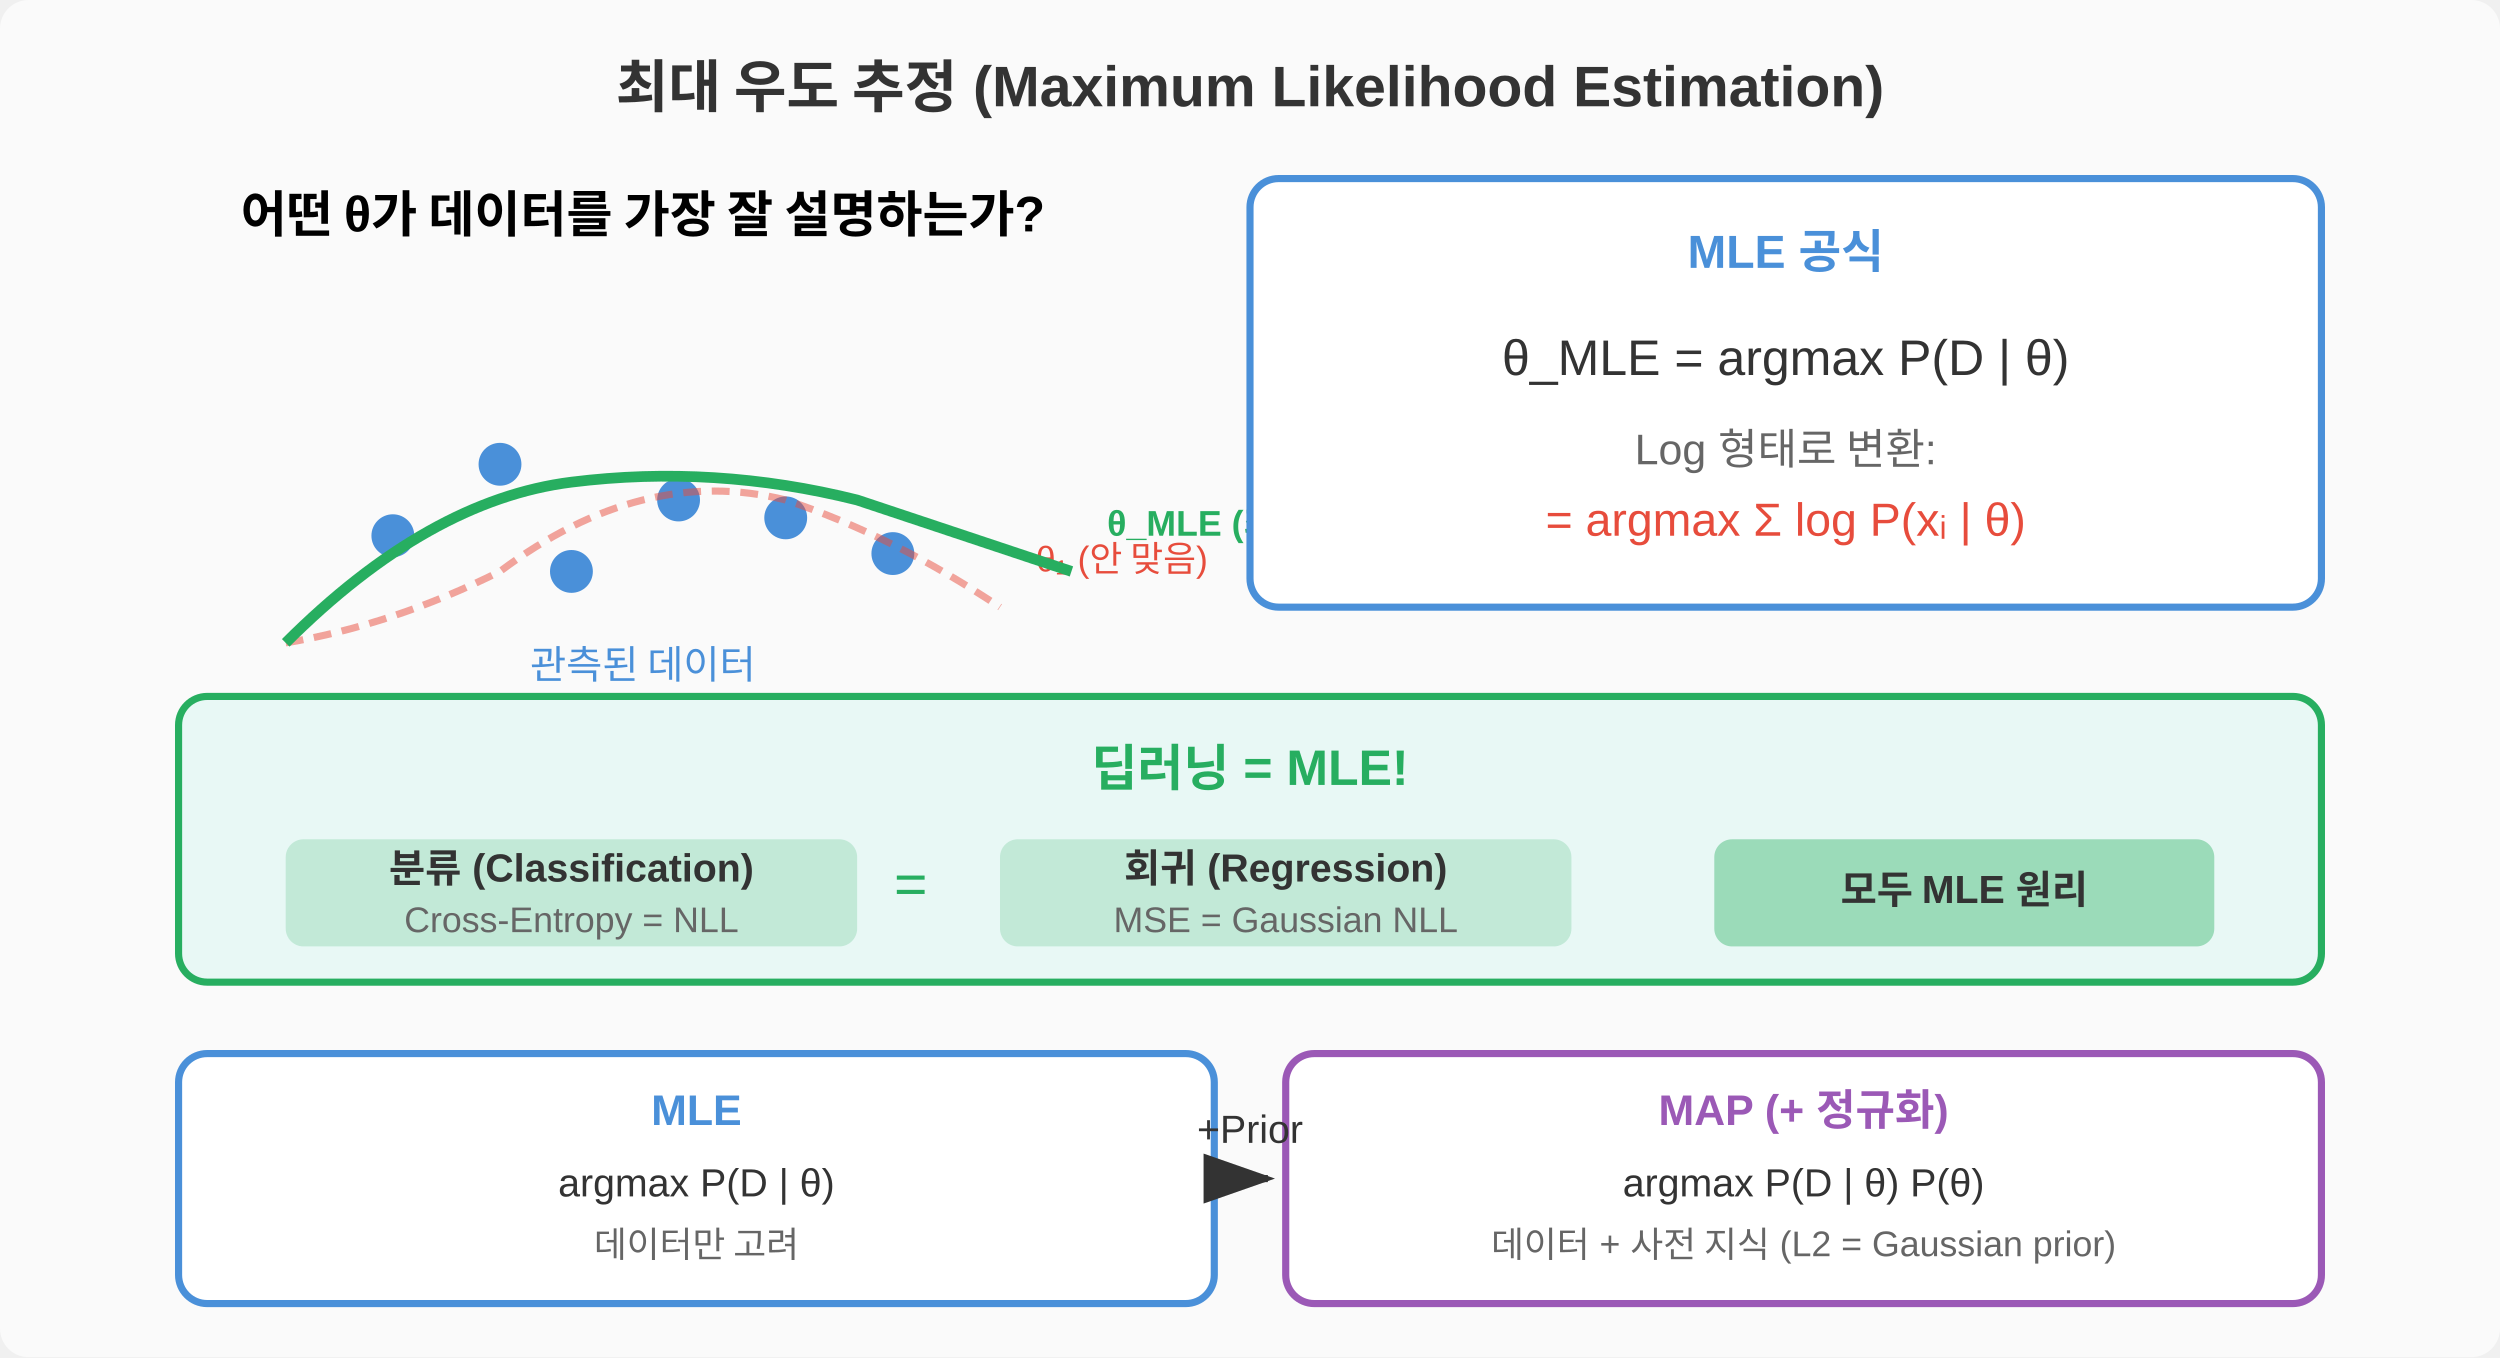
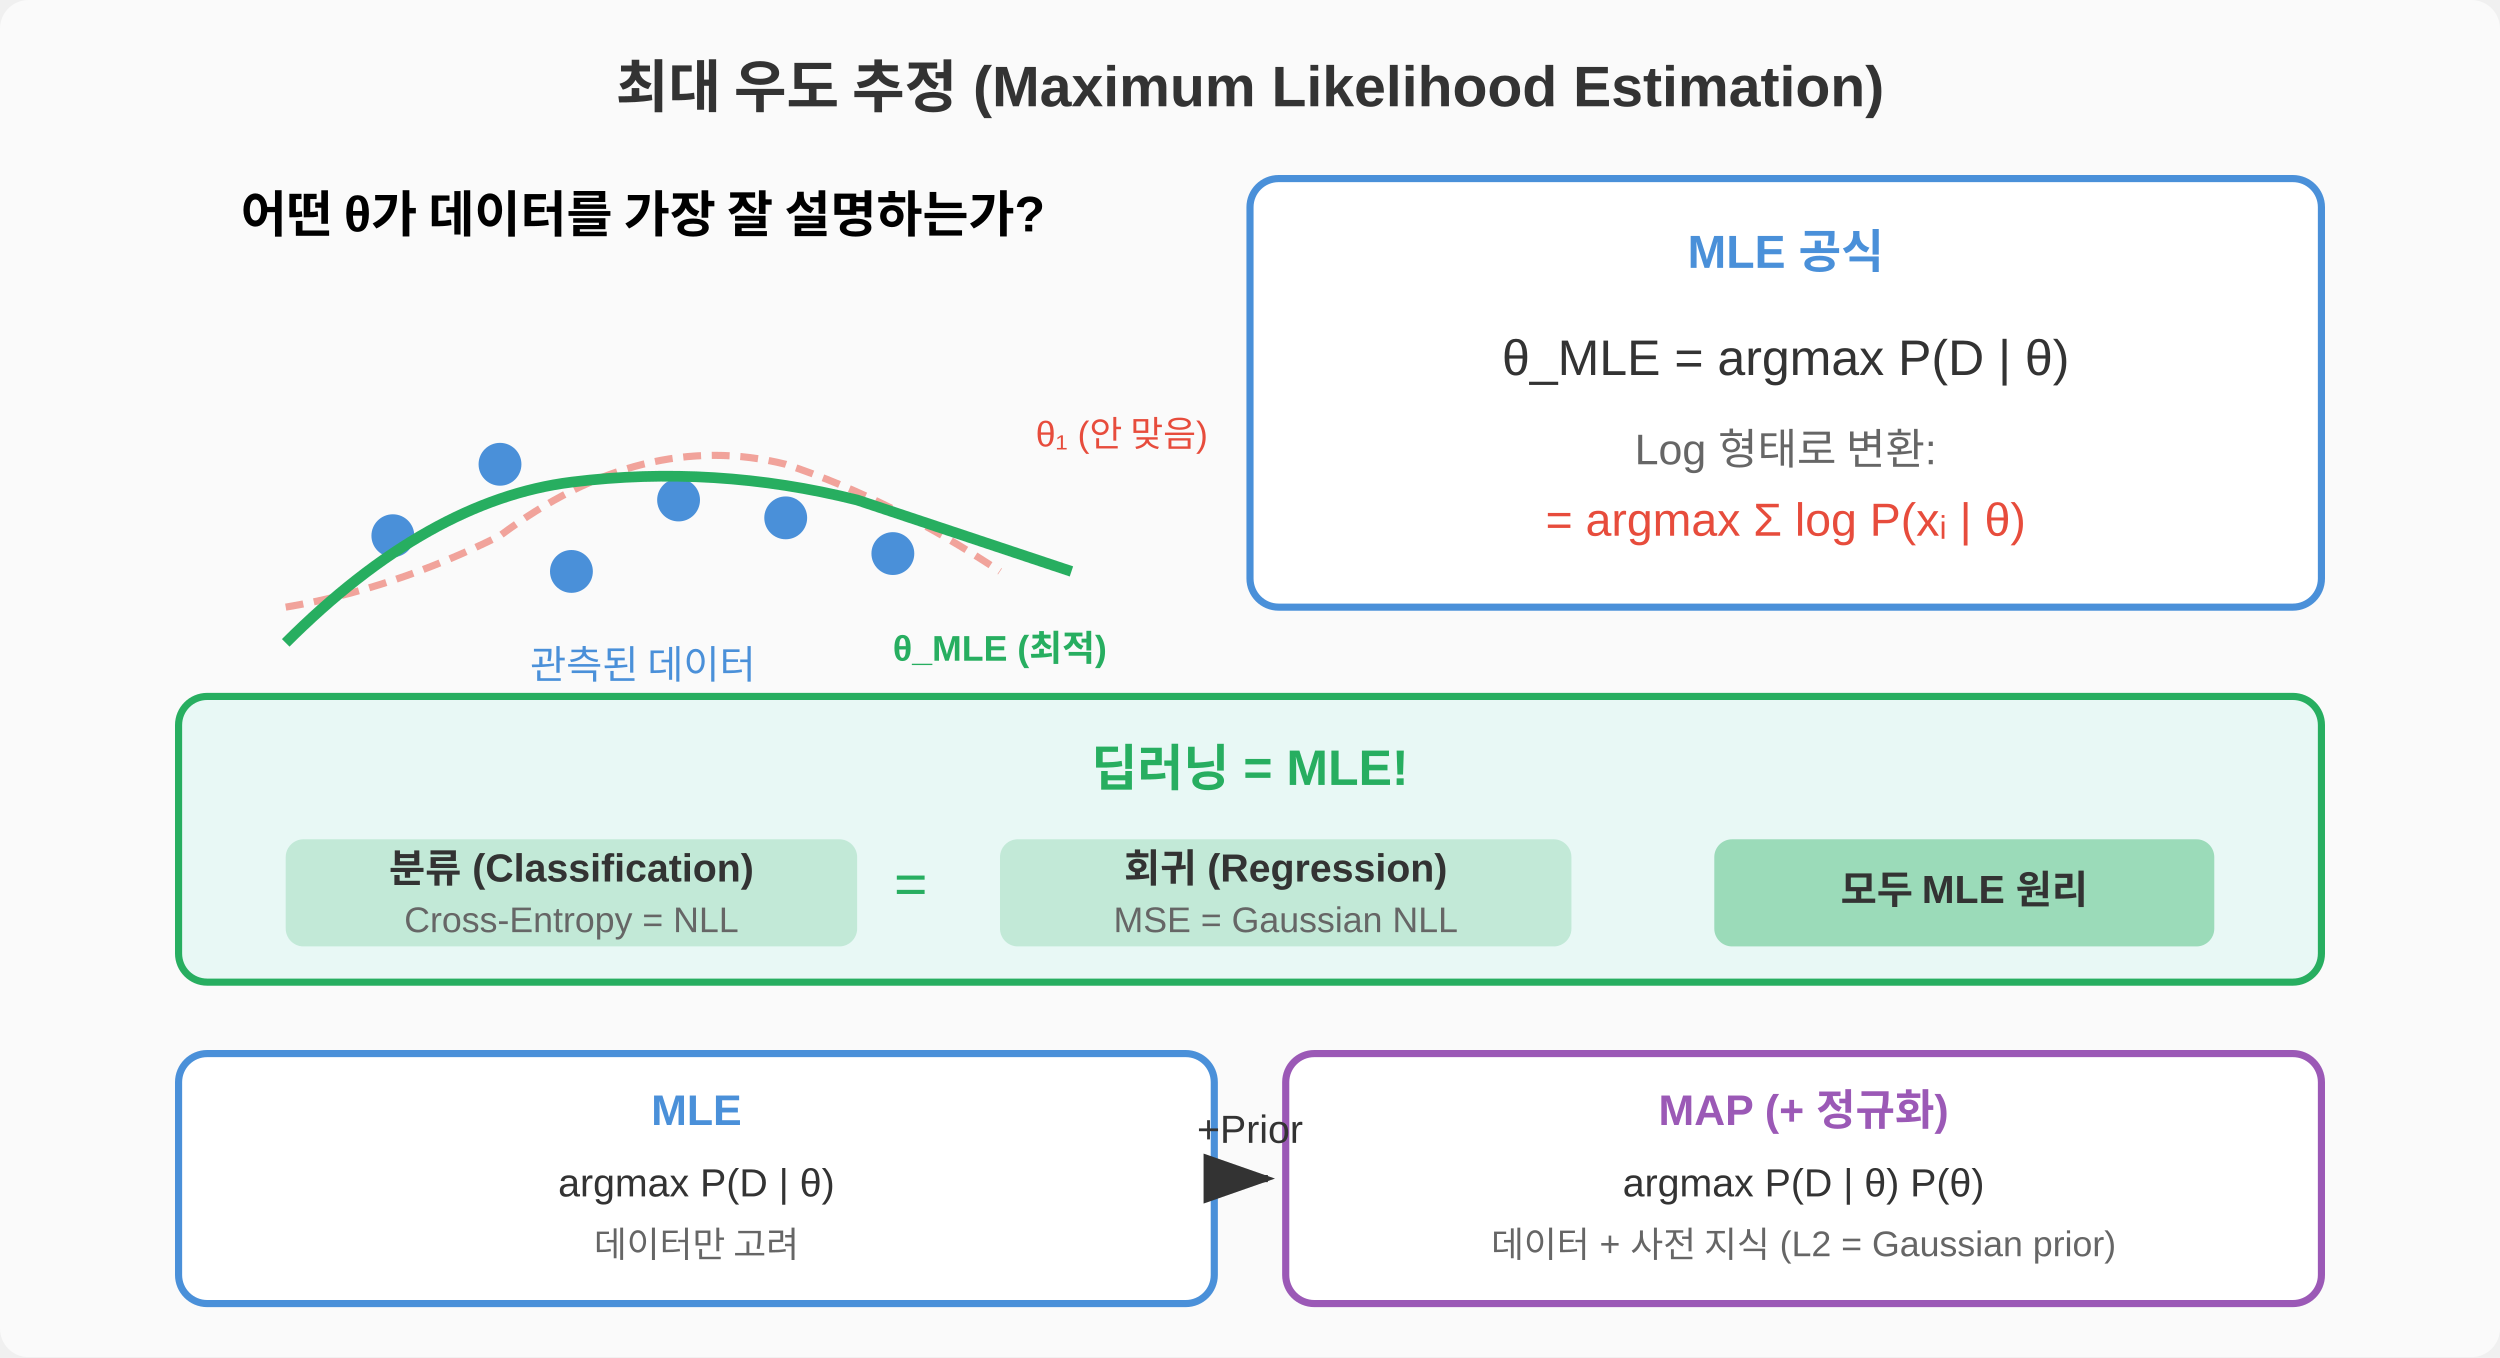
<svg xmlns="http://www.w3.org/2000/svg" viewBox="0 0 700 380">
  <defs>
    <style>
      .text { font-family: 'Segoe UI', Arial, sans-serif; }
      .title { font-size: 16px; font-weight: bold; fill: #333; }
      .label { font-size: 12px; fill: #666; }
    </style>
  </defs>
  <rect width="700" height="380" fill="#fafafa" rx="8" />
  <text x="350" y="30" text-anchor="middle" class="text title">최대 우도 추정 (Maximum Likelihood Estimation)</text>
  <g transform="translate(50, 50)">
    <text x="130" y="15" text-anchor="middle" class="text" font-size="14" font-weight="bold">어떤 θ가 데이터를 가장 잘 설명하는가?</text>
    <circle cx="60" cy="100" r="6" fill="#4A90D9" />
    <circle cx="90" cy="80" r="6" fill="#4A90D9" />
    <circle cx="110" cy="110" r="6" fill="#4A90D9" />
    <circle cx="140" cy="90" r="6" fill="#4A90D9" />
    <circle cx="170" cy="95" r="6" fill="#4A90D9" />
    <circle cx="200" cy="105" r="6" fill="#4A90D9" />
    <text x="130" y="140" text-anchor="middle" class="text" font-size="11" fill="#4A90D9">관측된 데이터</text>
-     <g transform="translate(0, 30)">
+     <g transform="translate(0, 20)">
      <path d="M 30 100 Q 60 95 90 80 Q 130 50 170 60 Q 200 70 230 90" fill="none" stroke="#E74C3C" stroke-width="2" stroke-dasharray="5,3" opacity="0.5" />
-       <text x="240" y="80" class="text" font-size="10" fill="#E74C3C">θ₁ (안 맞음)</text>
+       <text x="240" y="55" class="text" font-size="10" fill="#E74C3C">θ₁ (안 맞음)</text>
    </g>
    <path d="M 30 130 Q 70 90 110 85 Q 150 80 190 90 Q 220 100 250 110" fill="none" stroke="#27AE60" stroke-width="3" />
-     <text x="260" y="100" class="text" font-size="10" fill="#27AE60" font-weight="bold">θ_MLE (최적)</text>
+     <text x="200" y="135" class="text" font-size="10" fill="#27AE60" font-weight="bold">θ_MLE (최적)</text>
  </g>
  <g transform="translate(350, 50)">
    <rect x="0" y="0" width="300" height="120" fill="#fff" stroke="#4A90D9" stroke-width="2" rx="8" />
    <text x="150" y="25" text-anchor="middle" class="text" font-size="13" fill="#4A90D9" font-weight="bold">MLE 공식</text>
    <text x="150" y="55" text-anchor="middle" class="text" font-size="14" fill="#333">
      θ_MLE = argmax P(D | θ)
    </text>
    <text x="150" y="80" text-anchor="middle" class="text" font-size="12" fill="#666">
      Log 형태로 변환:
    </text>
    <text x="150" y="100" text-anchor="middle" class="text" font-size="13" fill="#E74C3C">
      = argmax Σ log P(xᵢ | θ)
    </text>
  </g>
  <g transform="translate(50, 195)">
    <rect x="0" y="0" width="600" height="80" fill="#E8F8F5" stroke="#27AE60" stroke-width="2" rx="8" />
    <text x="300" y="25" text-anchor="middle" class="text" font-size="14" fill="#27AE60" font-weight="bold">딥러닝 = MLE!</text>
    <g transform="translate(30, 40)">
      <rect x="0" y="0" width="160" height="30" fill="#27AE60" opacity="0.2" rx="5" />
      <text x="80" y="12" text-anchor="middle" class="text" font-size="11" fill="#333" font-weight="bold">분류 (Classification)</text>
      <text x="80" y="26" text-anchor="middle" class="text" font-size="10" fill="#666">Cross-Entropy = NLL</text>
      <rect x="200" y="0" width="160" height="30" fill="#27AE60" opacity="0.2" rx="5" />
      <text x="280" y="12" text-anchor="middle" class="text" font-size="11" fill="#333" font-weight="bold">회귀 (Regression)</text>
      <text x="280" y="26" text-anchor="middle" class="text" font-size="10" fill="#666">MSE = Gaussian NLL</text>
      <text x="175" y="18" text-anchor="middle" class="text" font-size="16" fill="#27AE60">=</text>
      <rect x="400" y="0" width="140" height="30" fill="#27AE60" opacity="0.4" rx="5" />
      <text x="470" y="18" text-anchor="middle" class="text" font-size="11" fill="#333" font-weight="bold">모두 MLE 원리</text>
    </g>
  </g>
  <g transform="translate(50, 295)">
    <rect x="0" y="0" width="290" height="70" fill="#fff" stroke="#4A90D9" stroke-width="2" rx="8" />
    <text x="145" y="20" text-anchor="middle" class="text" font-size="12" fill="#4A90D9" font-weight="bold">MLE</text>
    <text x="145" y="40" text-anchor="middle" class="text" font-size="11" fill="#333">argmax P(D | θ)</text>
    <text x="145" y="57" text-anchor="middle" class="text" font-size="10" fill="#666">데이터만 고려</text>
  </g>
  <g transform="translate(360, 295)">
    <rect x="0" y="0" width="290" height="70" fill="#fff" stroke="#9B59B6" stroke-width="2" rx="8" />
    <text x="145" y="20" text-anchor="middle" class="text" font-size="12" fill="#9B59B6" font-weight="bold">MAP (+ 정규화)</text>
    <text x="145" y="40" text-anchor="middle" class="text" font-size="11" fill="#333">argmax P(D | θ) P(θ)</text>
    <text x="145" y="57" text-anchor="middle" class="text" font-size="10" fill="#666">데이터 + 사전 지식 (L2 = Gaussian prior)</text>
  </g>
  <path d="M 345 330 L 355 330" stroke="#333" stroke-width="2" marker-end="url(#arrow3)" />
  <text x="350" y="320" text-anchor="middle" class="text" font-size="11" fill="#333">+Prior</text>
  <defs>
    <marker id="arrow3" markerWidth="10" markerHeight="7" refX="9" refY="3.5" orient="auto">
      <polygon points="0 0, 10 3.5, 0 7" fill="#333" />
    </marker>
  </defs>
</svg>
